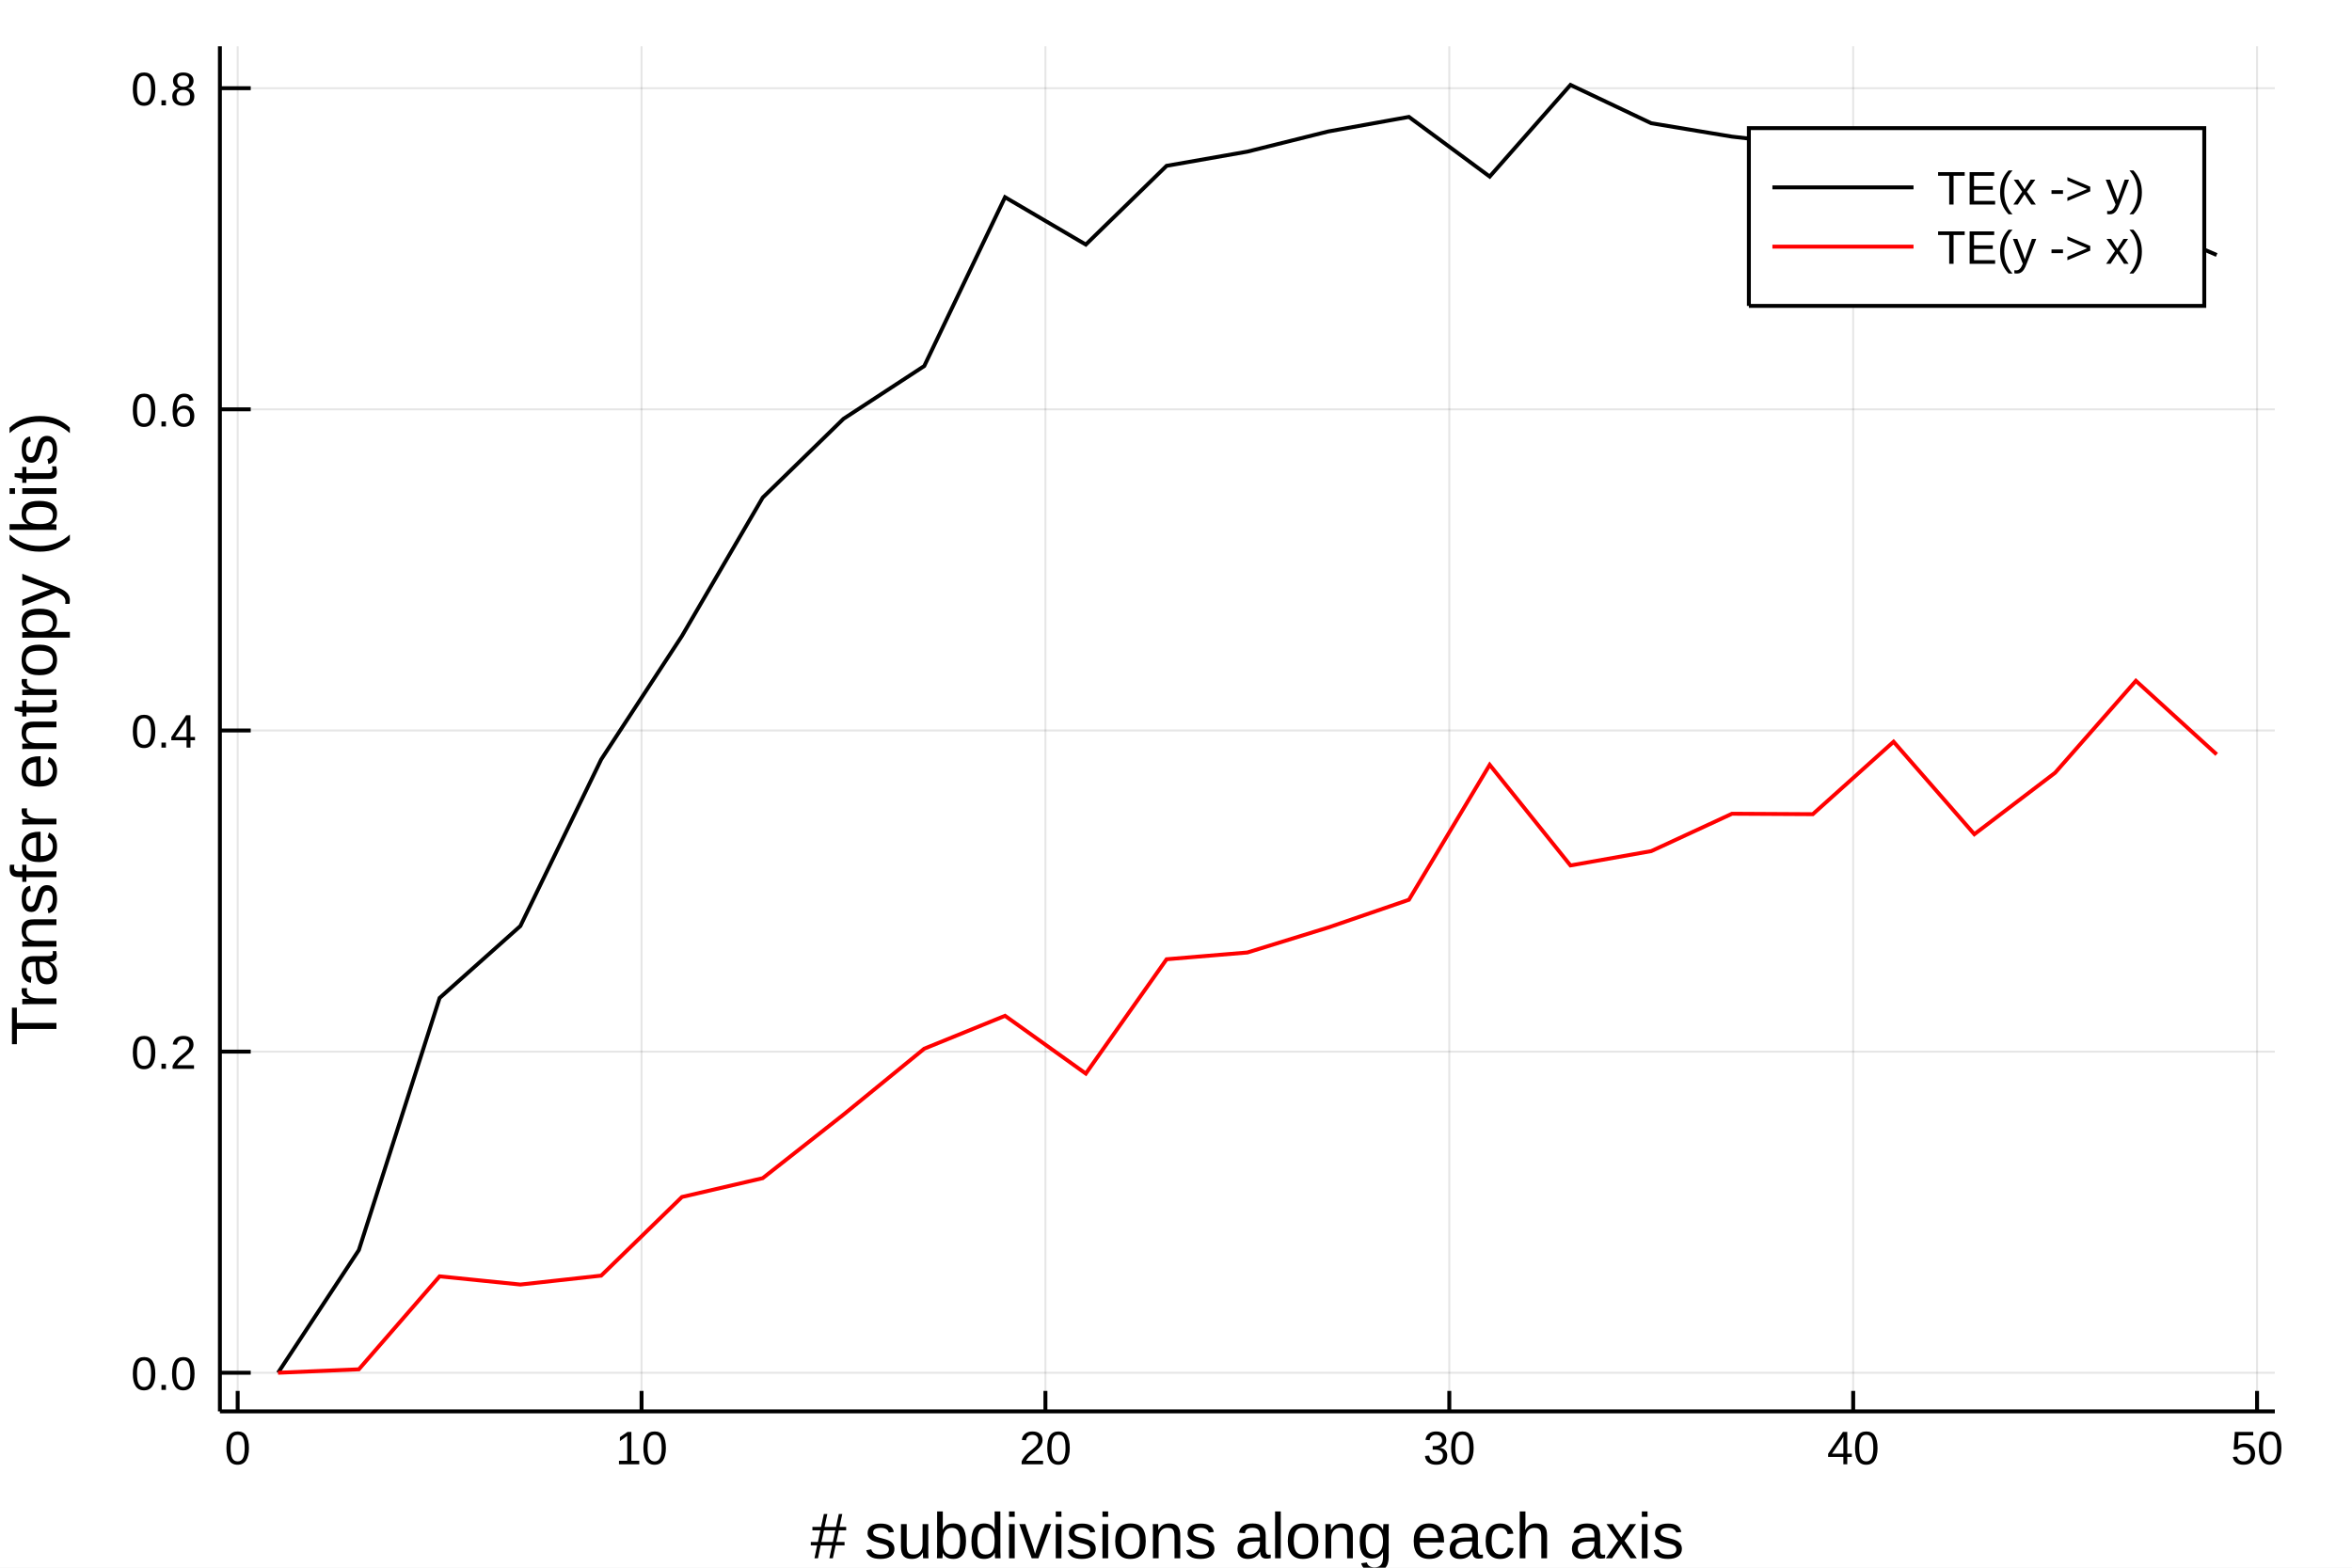
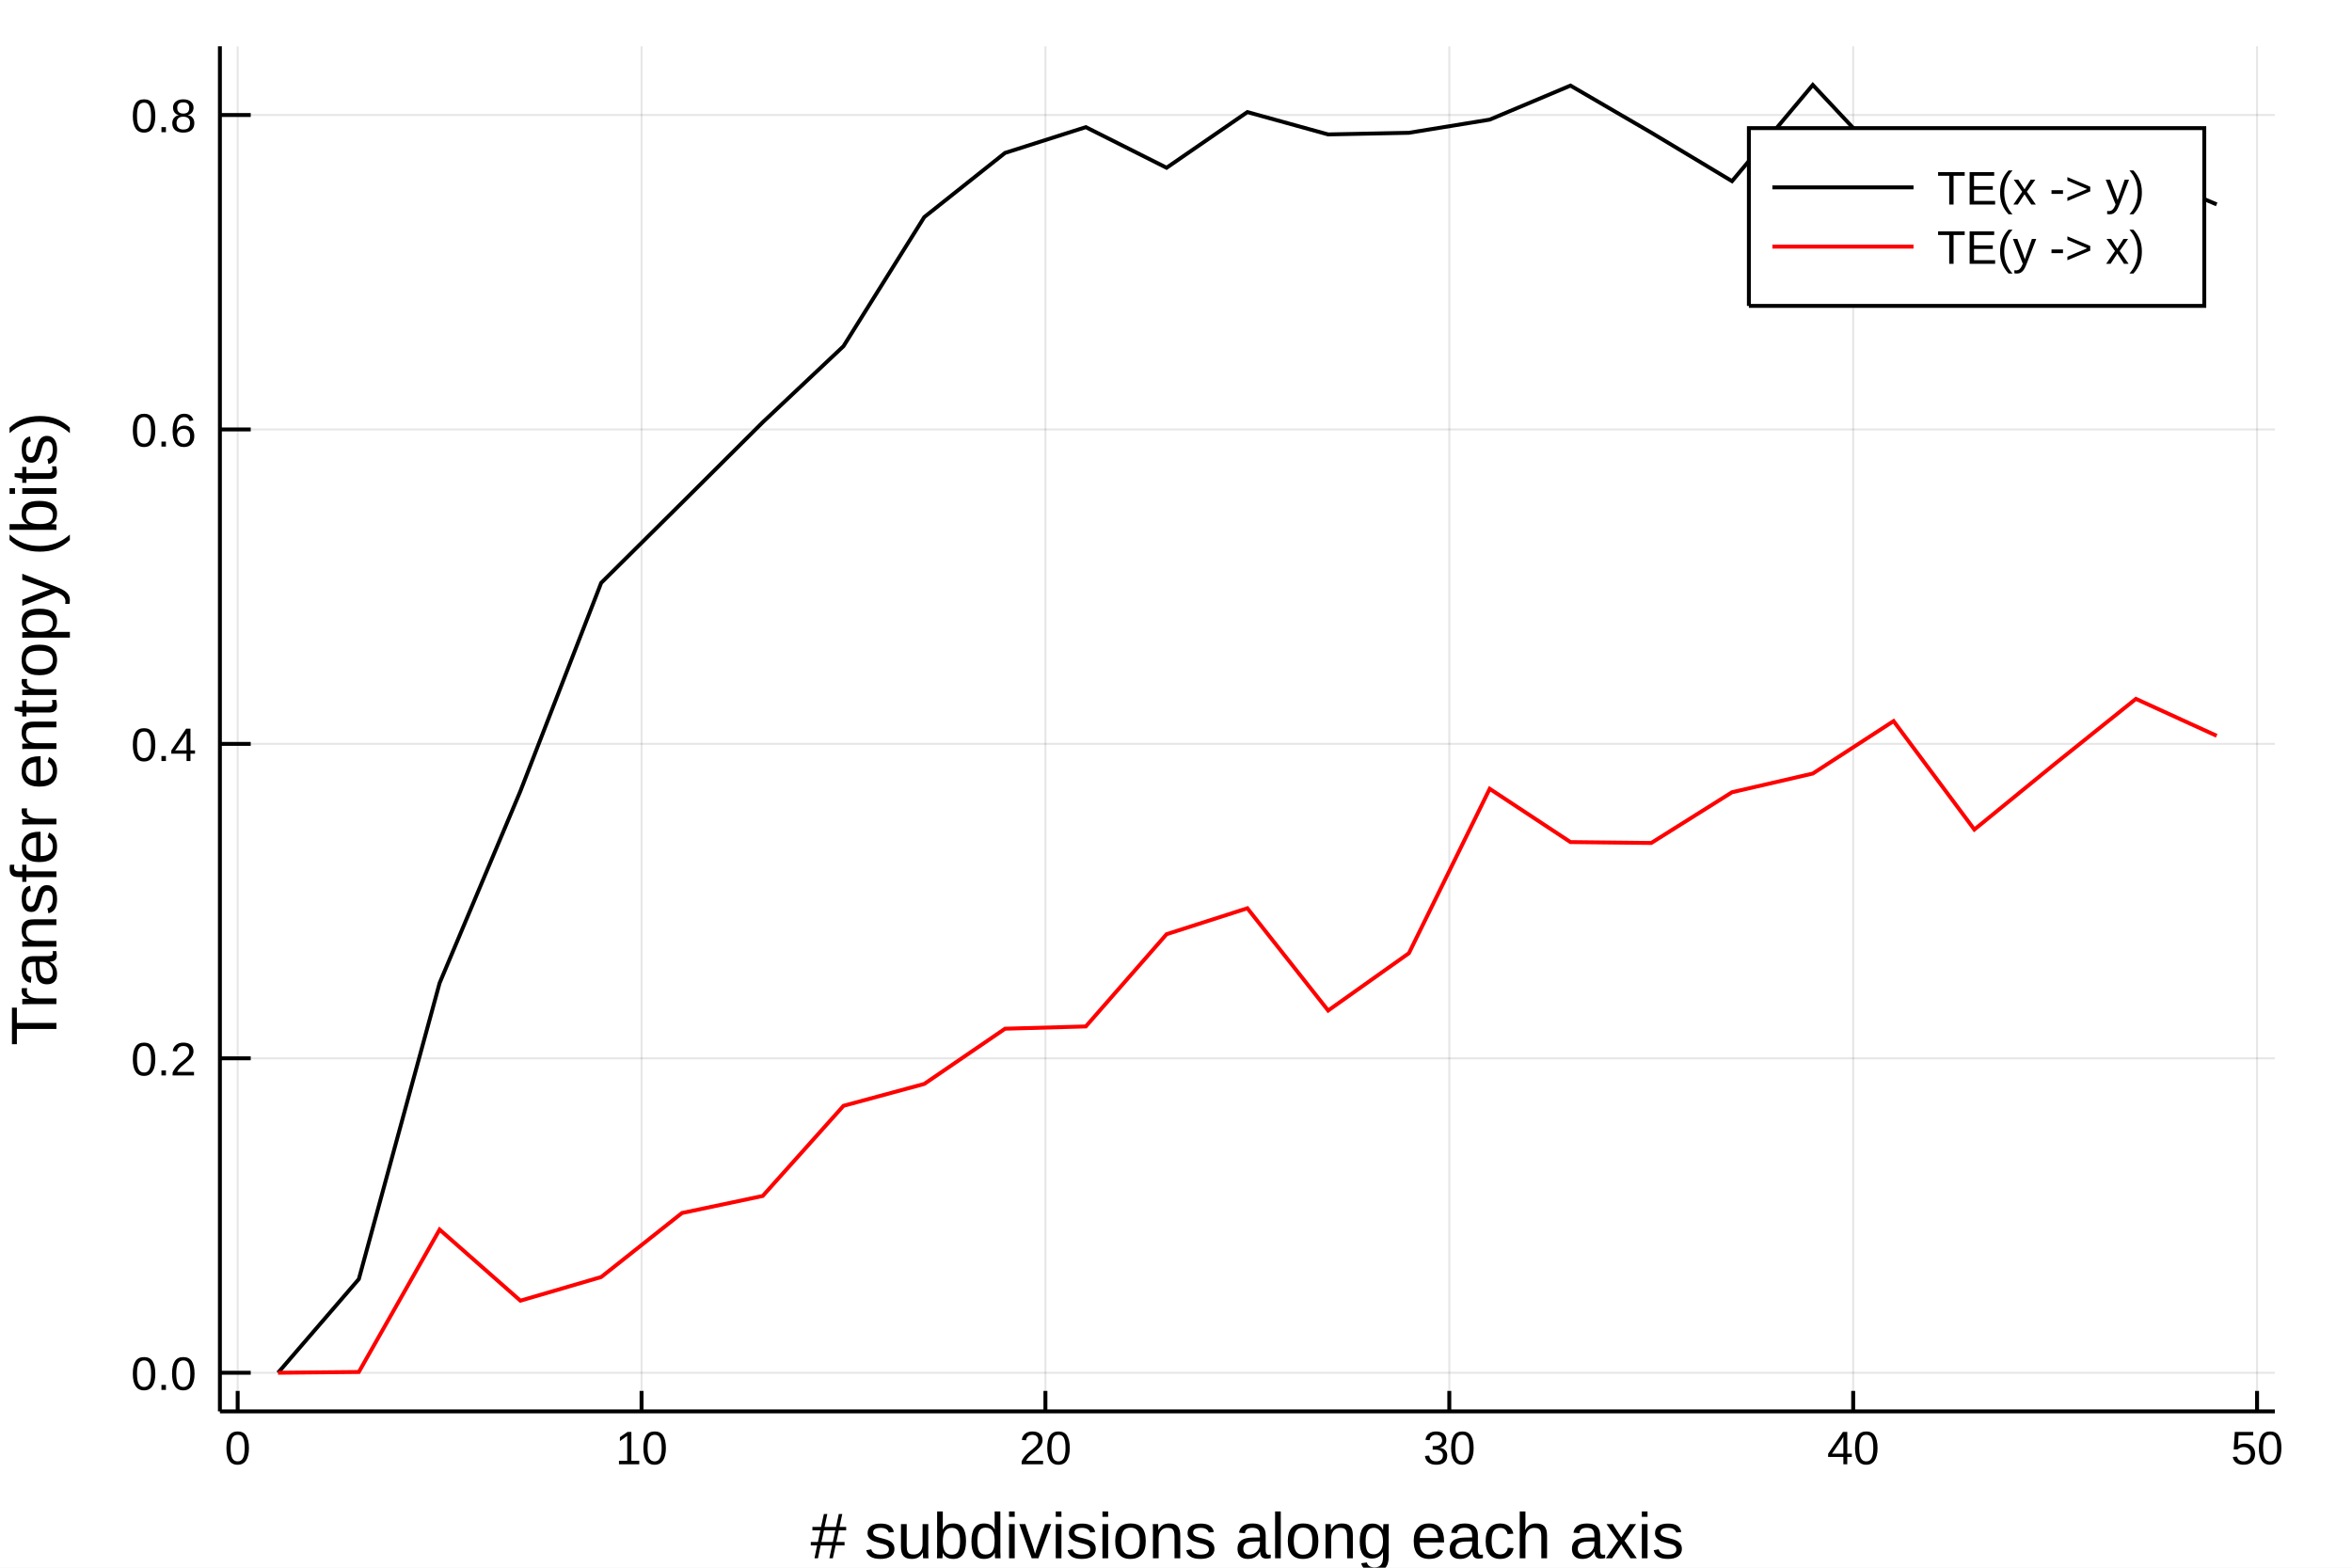
<svg xmlns="http://www.w3.org/2000/svg" width="600" height="400" viewBox="0 0 2400 1600">
  <defs>
-     <clipPath id="clip9700">
+     <clipPath id="clip9200">
      <rect x="0" y="0" width="2400" height="1600" />
    </clipPath>
  </defs>
-   <path clip-path="url(#clip9700)" d=" M0 1600 L2400 1600 L2400 0 L0 0  Z   " fill="#ffffff" fill-rule="evenodd" fill-opacity="1" />
+   <path clip-path="url(#clip9200)" d=" M0 1600 L2400 1600 L2400 0 L0 0  Z   " fill="#ffffff" fill-rule="evenodd" fill-opacity="1" />
  <defs>
-     <clipPath id="clip9701">
+     <clipPath id="clip9201">
      <rect x="480" y="0" width="1681" height="1600" />
    </clipPath>
  </defs>
-   <path clip-path="url(#clip9700)" d=" M224.386 1440.48 L2321.26 1440.48 L2321.26 47.244 L224.386 47.244  Z   " fill="#ffffff" fill-rule="evenodd" fill-opacity="1" />
+   <path clip-path="url(#clip9200)" d=" M224.386 1440.48 L2321.26 1440.48 L2321.26 47.244 L224.386 47.244  Z   " fill="#ffffff" fill-rule="evenodd" fill-opacity="1" />
  <defs>
-     <clipPath id="clip9702">
+     <clipPath id="clip9202">
      <rect x="224" y="47" width="2098" height="1394" />
    </clipPath>
  </defs>
-   <polyline clip-path="url(#clip9702)" style="stroke:#000000; stroke-width:2; stroke-opacity:0.1; fill:none" points="   242.52,1440.48 242.52,47.244    " />
-   <polyline clip-path="url(#clip9702)" style="stroke:#000000; stroke-width:2; stroke-opacity:0.1; fill:none" points="   654.641,1440.48 654.641,47.244    " />
-   <polyline clip-path="url(#clip9702)" style="stroke:#000000; stroke-width:2; stroke-opacity:0.1; fill:none" points="   1066.76,1440.48 1066.76,47.244    " />
-   <polyline clip-path="url(#clip9702)" style="stroke:#000000; stroke-width:2; stroke-opacity:0.1; fill:none" points="   1478.88,1440.48 1478.88,47.244    " />
-   <polyline clip-path="url(#clip9702)" style="stroke:#000000; stroke-width:2; stroke-opacity:0.1; fill:none" points="   1891.01,1440.48 1891.01,47.244    " />
-   <polyline clip-path="url(#clip9702)" style="stroke:#000000; stroke-width:2; stroke-opacity:0.1; fill:none" points="   2303.13,1440.48 2303.13,47.244    " />
-   <polyline clip-path="url(#clip9702)" style="stroke:#000000; stroke-width:2; stroke-opacity:0.1; fill:none" points="   224.386,1401.05 2321.26,1401.05    " />
-   <polyline clip-path="url(#clip9702)" style="stroke:#000000; stroke-width:2; stroke-opacity:0.1; fill:none" points="   224.386,1073.29 2321.26,1073.29    " />
-   <polyline clip-path="url(#clip9702)" style="stroke:#000000; stroke-width:2; stroke-opacity:0.1; fill:none" points="   224.386,745.529 2321.26,745.529    " />
-   <polyline clip-path="url(#clip9702)" style="stroke:#000000; stroke-width:2; stroke-opacity:0.1; fill:none" points="   224.386,417.768 2321.26,417.768    " />
-   <polyline clip-path="url(#clip9702)" style="stroke:#000000; stroke-width:2; stroke-opacity:0.1; fill:none" points="   224.386,90.007 2321.26,90.007    " />
-   <polyline clip-path="url(#clip9700)" style="stroke:#000000; stroke-width:4; stroke-opacity:1; fill:none" points="   224.386,1440.48 2321.26,1440.48    " />
-   <polyline clip-path="url(#clip9700)" style="stroke:#000000; stroke-width:4; stroke-opacity:1; fill:none" points="   224.386,1440.48 224.386,47.244    " />
-   <polyline clip-path="url(#clip9700)" style="stroke:#000000; stroke-width:4; stroke-opacity:1; fill:none" points="   242.52,1440.48 242.52,1419.58    " />
-   <polyline clip-path="url(#clip9700)" style="stroke:#000000; stroke-width:4; stroke-opacity:1; fill:none" points="   654.641,1440.48 654.641,1419.58    " />
-   <polyline clip-path="url(#clip9700)" style="stroke:#000000; stroke-width:4; stroke-opacity:1; fill:none" points="   1066.76,1440.48 1066.76,1419.58    " />
-   <polyline clip-path="url(#clip9700)" style="stroke:#000000; stroke-width:4; stroke-opacity:1; fill:none" points="   1478.88,1440.48 1478.88,1419.58    " />
-   <polyline clip-path="url(#clip9700)" style="stroke:#000000; stroke-width:4; stroke-opacity:1; fill:none" points="   1891.01,1440.48 1891.01,1419.58    " />
-   <polyline clip-path="url(#clip9700)" style="stroke:#000000; stroke-width:4; stroke-opacity:1; fill:none" points="   2303.13,1440.48 2303.13,1419.58    " />
-   <polyline clip-path="url(#clip9700)" style="stroke:#000000; stroke-width:4; stroke-opacity:1; fill:none" points="   224.386,1401.05 255.839,1401.05    " />
-   <polyline clip-path="url(#clip9700)" style="stroke:#000000; stroke-width:4; stroke-opacity:1; fill:none" points="   224.386,1073.29 255.839,1073.29    " />
-   <polyline clip-path="url(#clip9700)" style="stroke:#000000; stroke-width:4; stroke-opacity:1; fill:none" points="   224.386,745.529 255.839,745.529    " />
-   <polyline clip-path="url(#clip9700)" style="stroke:#000000; stroke-width:4; stroke-opacity:1; fill:none" points="   224.386,417.768 255.839,417.768    " />
-   <polyline clip-path="url(#clip9700)" style="stroke:#000000; stroke-width:4; stroke-opacity:1; fill:none" points="   224.386,90.007 255.839,90.007    " />
-   <g clip-path="url(#clip9700)">
+   <polyline clip-path="url(#clip9202)" style="stroke:#000000; stroke-width:2; stroke-opacity:0.1; fill:none" points="   242.52,1440.48 242.52,47.244    " />
+   <polyline clip-path="url(#clip9202)" style="stroke:#000000; stroke-width:2; stroke-opacity:0.1; fill:none" points="   654.641,1440.48 654.641,47.244    " />
+   <polyline clip-path="url(#clip9202)" style="stroke:#000000; stroke-width:2; stroke-opacity:0.1; fill:none" points="   1066.76,1440.48 1066.76,47.244    " />
+   <polyline clip-path="url(#clip9202)" style="stroke:#000000; stroke-width:2; stroke-opacity:0.1; fill:none" points="   1478.88,1440.48 1478.88,47.244    " />
+   <polyline clip-path="url(#clip9202)" style="stroke:#000000; stroke-width:2; stroke-opacity:0.1; fill:none" points="   1891.01,1440.48 1891.01,47.244    " />
+   <polyline clip-path="url(#clip9202)" style="stroke:#000000; stroke-width:2; stroke-opacity:0.1; fill:none" points="   2303.13,1440.48 2303.13,47.244    " />
+   <polyline clip-path="url(#clip9202)" style="stroke:#000000; stroke-width:2; stroke-opacity:0.1; fill:none" points="   224.386,1401.05 2321.26,1401.05    " />
+   <polyline clip-path="url(#clip9202)" style="stroke:#000000; stroke-width:2; stroke-opacity:0.1; fill:none" points="   224.386,1080.13 2321.26,1080.13    " />
+   <polyline clip-path="url(#clip9202)" style="stroke:#000000; stroke-width:2; stroke-opacity:0.1; fill:none" points="   224.386,759.215 2321.26,759.215    " />
+   <polyline clip-path="url(#clip9202)" style="stroke:#000000; stroke-width:2; stroke-opacity:0.1; fill:none" points="   224.386,438.297 2321.26,438.297    " />
+   <polyline clip-path="url(#clip9202)" style="stroke:#000000; stroke-width:2; stroke-opacity:0.1; fill:none" points="   224.386,117.379 2321.26,117.379    " />
+   <polyline clip-path="url(#clip9200)" style="stroke:#000000; stroke-width:4; stroke-opacity:1; fill:none" points="   224.386,1440.48 2321.26,1440.48    " />
+   <polyline clip-path="url(#clip9200)" style="stroke:#000000; stroke-width:4; stroke-opacity:1; fill:none" points="   224.386,1440.48 224.386,47.244    " />
+   <polyline clip-path="url(#clip9200)" style="stroke:#000000; stroke-width:4; stroke-opacity:1; fill:none" points="   242.52,1440.48 242.52,1419.58    " />
+   <polyline clip-path="url(#clip9200)" style="stroke:#000000; stroke-width:4; stroke-opacity:1; fill:none" points="   654.641,1440.48 654.641,1419.58    " />
+   <polyline clip-path="url(#clip9200)" style="stroke:#000000; stroke-width:4; stroke-opacity:1; fill:none" points="   1066.76,1440.48 1066.76,1419.58    " />
+   <polyline clip-path="url(#clip9200)" style="stroke:#000000; stroke-width:4; stroke-opacity:1; fill:none" points="   1478.88,1440.48 1478.88,1419.58    " />
+   <polyline clip-path="url(#clip9200)" style="stroke:#000000; stroke-width:4; stroke-opacity:1; fill:none" points="   1891.01,1440.48 1891.01,1419.58    " />
+   <polyline clip-path="url(#clip9200)" style="stroke:#000000; stroke-width:4; stroke-opacity:1; fill:none" points="   2303.13,1440.48 2303.13,1419.58    " />
+   <polyline clip-path="url(#clip9200)" style="stroke:#000000; stroke-width:4; stroke-opacity:1; fill:none" points="   224.386,1401.05 255.839,1401.05    " />
+   <polyline clip-path="url(#clip9200)" style="stroke:#000000; stroke-width:4; stroke-opacity:1; fill:none" points="   224.386,1080.13 255.839,1080.13    " />
+   <polyline clip-path="url(#clip9200)" style="stroke:#000000; stroke-width:4; stroke-opacity:1; fill:none" points="   224.386,759.215 255.839,759.215    " />
+   <polyline clip-path="url(#clip9200)" style="stroke:#000000; stroke-width:4; stroke-opacity:1; fill:none" points="   224.386,438.297 255.839,438.297    " />
+   <polyline clip-path="url(#clip9200)" style="stroke:#000000; stroke-width:4; stroke-opacity:1; fill:none" points="   224.386,117.379 255.839,117.379    " />
+   <g clip-path="url(#clip9200)">
    <text style="fill:#000000; fill-opacity:1; font-family:Arial,Helvetica Neue,Helvetica,sans-serif; font-size:48px; text-anchor:middle;" transform="rotate(0, 242.52, 1494.48)" x="242.52" y="1494.48">0</text>
  </g>
-   <g clip-path="url(#clip9700)">
+   <g clip-path="url(#clip9200)">
    <text style="fill:#000000; fill-opacity:1; font-family:Arial,Helvetica Neue,Helvetica,sans-serif; font-size:48px; text-anchor:middle;" transform="rotate(0, 654.641, 1494.48)" x="654.641" y="1494.48">10</text>
  </g>
-   <g clip-path="url(#clip9700)">
+   <g clip-path="url(#clip9200)">
    <text style="fill:#000000; fill-opacity:1; font-family:Arial,Helvetica Neue,Helvetica,sans-serif; font-size:48px; text-anchor:middle;" transform="rotate(0, 1066.76, 1494.48)" x="1066.76" y="1494.48">20</text>
  </g>
-   <g clip-path="url(#clip9700)">
+   <g clip-path="url(#clip9200)">
    <text style="fill:#000000; fill-opacity:1; font-family:Arial,Helvetica Neue,Helvetica,sans-serif; font-size:48px; text-anchor:middle;" transform="rotate(0, 1478.88, 1494.48)" x="1478.88" y="1494.48">30</text>
  </g>
-   <g clip-path="url(#clip9700)">
+   <g clip-path="url(#clip9200)">
    <text style="fill:#000000; fill-opacity:1; font-family:Arial,Helvetica Neue,Helvetica,sans-serif; font-size:48px; text-anchor:middle;" transform="rotate(0, 1891.01, 1494.48)" x="1891.01" y="1494.48">40</text>
  </g>
-   <g clip-path="url(#clip9700)">
+   <g clip-path="url(#clip9200)">
    <text style="fill:#000000; fill-opacity:1; font-family:Arial,Helvetica Neue,Helvetica,sans-serif; font-size:48px; text-anchor:middle;" transform="rotate(0, 2303.13, 1494.48)" x="2303.13" y="1494.48">50</text>
  </g>
-   <g clip-path="url(#clip9700)">
+   <g clip-path="url(#clip9200)">
    <text style="fill:#000000; fill-opacity:1; font-family:Arial,Helvetica Neue,Helvetica,sans-serif; font-size:48px; text-anchor:end;" transform="rotate(0, 200.386, 1418.55)" x="200.386" y="1418.55">0.0</text>
  </g>
-   <g clip-path="url(#clip9700)">
-     <text style="fill:#000000; fill-opacity:1; font-family:Arial,Helvetica Neue,Helvetica,sans-serif; font-size:48px; text-anchor:end;" transform="rotate(0, 200.386, 1090.79)" x="200.386" y="1090.79">0.2</text>
+   <g clip-path="url(#clip9200)">
+     <text style="fill:#000000; fill-opacity:1; font-family:Arial,Helvetica Neue,Helvetica,sans-serif; font-size:48px; text-anchor:end;" transform="rotate(0, 200.386, 1097.63)" x="200.386" y="1097.63">0.2</text>
  </g>
-   <g clip-path="url(#clip9700)">
-     <text style="fill:#000000; fill-opacity:1; font-family:Arial,Helvetica Neue,Helvetica,sans-serif; font-size:48px; text-anchor:end;" transform="rotate(0, 200.386, 763.029)" x="200.386" y="763.029">0.4</text>
+   <g clip-path="url(#clip9200)">
+     <text style="fill:#000000; fill-opacity:1; font-family:Arial,Helvetica Neue,Helvetica,sans-serif; font-size:48px; text-anchor:end;" transform="rotate(0, 200.386, 776.715)" x="200.386" y="776.715">0.4</text>
  </g>
-   <g clip-path="url(#clip9700)">
-     <text style="fill:#000000; fill-opacity:1; font-family:Arial,Helvetica Neue,Helvetica,sans-serif; font-size:48px; text-anchor:end;" transform="rotate(0, 200.386, 435.268)" x="200.386" y="435.268">0.6</text>
+   <g clip-path="url(#clip9200)">
+     <text style="fill:#000000; fill-opacity:1; font-family:Arial,Helvetica Neue,Helvetica,sans-serif; font-size:48px; text-anchor:end;" transform="rotate(0, 200.386, 455.797)" x="200.386" y="455.797">0.6</text>
  </g>
-   <g clip-path="url(#clip9700)">
-     <text style="fill:#000000; fill-opacity:1; font-family:Arial,Helvetica Neue,Helvetica,sans-serif; font-size:48px; text-anchor:end;" transform="rotate(0, 200.386, 107.507)" x="200.386" y="107.507">0.8</text>
+   <g clip-path="url(#clip9200)">
+     <text style="fill:#000000; fill-opacity:1; font-family:Arial,Helvetica Neue,Helvetica,sans-serif; font-size:48px; text-anchor:end;" transform="rotate(0, 200.386, 134.879)" x="200.386" y="134.879">0.8</text>
  </g>
-   <g clip-path="url(#clip9700)">
+   <g clip-path="url(#clip9200)">
    <text style="fill:#000000; fill-opacity:1; font-family:Arial,Helvetica Neue,Helvetica,sans-serif; font-size:66px; text-anchor:middle;" transform="rotate(0, 1272.82, 1590.4)" x="1272.82" y="1590.4"># subdivisions along each axis</text>
  </g>
-   <g clip-path="url(#clip9700)">
+   <g clip-path="url(#clip9200)">
    <text style="fill:#000000; fill-opacity:1; font-family:Arial,Helvetica Neue,Helvetica,sans-serif; font-size:66px; text-anchor:middle;" transform="rotate(-90, 57.6, 743.863)" x="57.6" y="743.863">Transfer entropy (bits)</text>
  </g>
-   <polyline clip-path="url(#clip9702)" style="stroke:#000000; stroke-width:4; stroke-opacity:1; fill:none" points="   283.732,1401.05 366.156,1275.86 448.58,1018.55 531.004,945.078 613.429,775.163 695.853,649.099 778.277,507.857 860.702,427.453 943.126,373.549 1025.55,201.279    1107.97,249.614 1190.4,169.242 1272.82,154.758 1355.25,134.206 1437.67,119.319 1520.1,180.212 1602.52,86.675 1684.94,125.768 1767.37,139.451 1849.79,148.877    1932.22,147.515 2014.64,227.667 2097.07,241.845 2179.49,224.591 2261.91,260.241    " />
-   <polyline clip-path="url(#clip9702)" style="stroke:#ff0000; stroke-width:4; stroke-opacity:1; fill:none" points="   283.732,1401.05 366.156,1397.54 448.58,1302.64 531.004,1311.01 613.429,1301.93 695.853,1221.65 778.277,1202.45 860.702,1137.59 943.126,1070.29 1025.55,1036.74    1107.97,1095.72 1190.4,979.019 1272.82,972.125 1355.25,946.63 1437.67,918.32 1520.1,780.572 1602.52,883.285 1684.94,868.657 1767.37,830.517 1849.79,830.967    1932.22,757.027 2014.64,851.42 2097.07,788.675 2179.49,694.837 2261.91,769.943    " />
-   <path clip-path="url(#clip9700)" d=" M1784.57 312.204 L2249.26 312.204 L2249.26 130.764 L1784.57 130.764  Z   " fill="#ffffff" fill-rule="evenodd" fill-opacity="1" />
-   <polyline clip-path="url(#clip9700)" style="stroke:#000000; stroke-width:4; stroke-opacity:1; fill:none" points="   1784.57,312.204 2249.26,312.204 2249.26,130.764 1784.57,130.764 1784.57,312.204    " />
-   <polyline clip-path="url(#clip9700)" style="stroke:#000000; stroke-width:4; stroke-opacity:1; fill:none" points="   1808.57,191.244 1952.57,191.244    " />
-   <g clip-path="url(#clip9700)">
+   <polyline clip-path="url(#clip9202)" style="stroke:#000000; stroke-width:4; stroke-opacity:1; fill:none" points="   283.732,1401.05 366.156,1305.45 448.58,1003.31 531.004,807.439 613.429,594.928 695.853,513.118 778.277,431.005 860.702,353.327 943.126,221.589 1025.55,156.06    1107.97,129.768 1190.4,171.211 1272.82,114.385 1355.25,137.192 1437.67,135.534 1520.1,122.092 1602.52,87.363 1684.94,135.354 1767.37,184.888 1849.79,86.675    1932.22,174.542 2014.64,157.859 2097.07,268.583 2179.49,173.442 2261.91,208.62    " />
+   <polyline clip-path="url(#clip9202)" style="stroke:#ff0000; stroke-width:4; stroke-opacity:1; fill:none" points="   283.732,1401.05 366.156,1400.26 448.58,1254.93 531.004,1327.49 613.429,1303.37 695.853,1238.03 778.277,1220.62 860.702,1128.6 943.126,1106.27 1025.55,1049.92    1107.97,1047.6 1190.4,953.449 1272.82,927.003 1355.25,1031.34 1437.67,972.835 1520.1,805.067 1602.52,859.432 1684.94,860.343 1767.37,808.567 1849.79,789.493    1932.22,735.953 2014.64,846.638 2097.07,779.376 2179.49,713.268 2261.91,750.97    " />
+   <path clip-path="url(#clip9200)" d=" M1784.57 312.204 L2249.26 312.204 L2249.26 130.764 L1784.57 130.764  Z   " fill="#ffffff" fill-rule="evenodd" fill-opacity="1" />
+   <polyline clip-path="url(#clip9200)" style="stroke:#000000; stroke-width:4; stroke-opacity:1; fill:none" points="   1784.57,312.204 2249.26,312.204 2249.26,130.764 1784.57,130.764 1784.57,312.204    " />
+   <polyline clip-path="url(#clip9200)" style="stroke:#000000; stroke-width:4; stroke-opacity:1; fill:none" points="   1808.57,191.244 1952.57,191.244    " />
+   <g clip-path="url(#clip9200)">
    <text style="fill:#000000; fill-opacity:1; font-family:Arial,Helvetica Neue,Helvetica,sans-serif; font-size:48px; text-anchor:start;" transform="rotate(0, 1976.57, 208.744)" x="1976.57" y="208.744">TE(x -&gt; y)</text>
  </g>
-   <polyline clip-path="url(#clip9700)" style="stroke:#ff0000; stroke-width:4; stroke-opacity:1; fill:none" points="   1808.57,251.724 1952.57,251.724    " />
-   <g clip-path="url(#clip9700)">
+   <polyline clip-path="url(#clip9200)" style="stroke:#ff0000; stroke-width:4; stroke-opacity:1; fill:none" points="   1808.57,251.724 1952.57,251.724    " />
+   <g clip-path="url(#clip9200)">
    <text style="fill:#000000; fill-opacity:1; font-family:Arial,Helvetica Neue,Helvetica,sans-serif; font-size:48px; text-anchor:start;" transform="rotate(0, 1976.57, 269.224)" x="1976.57" y="269.224">TE(y -&gt; x)</text>
  </g>
</svg>
